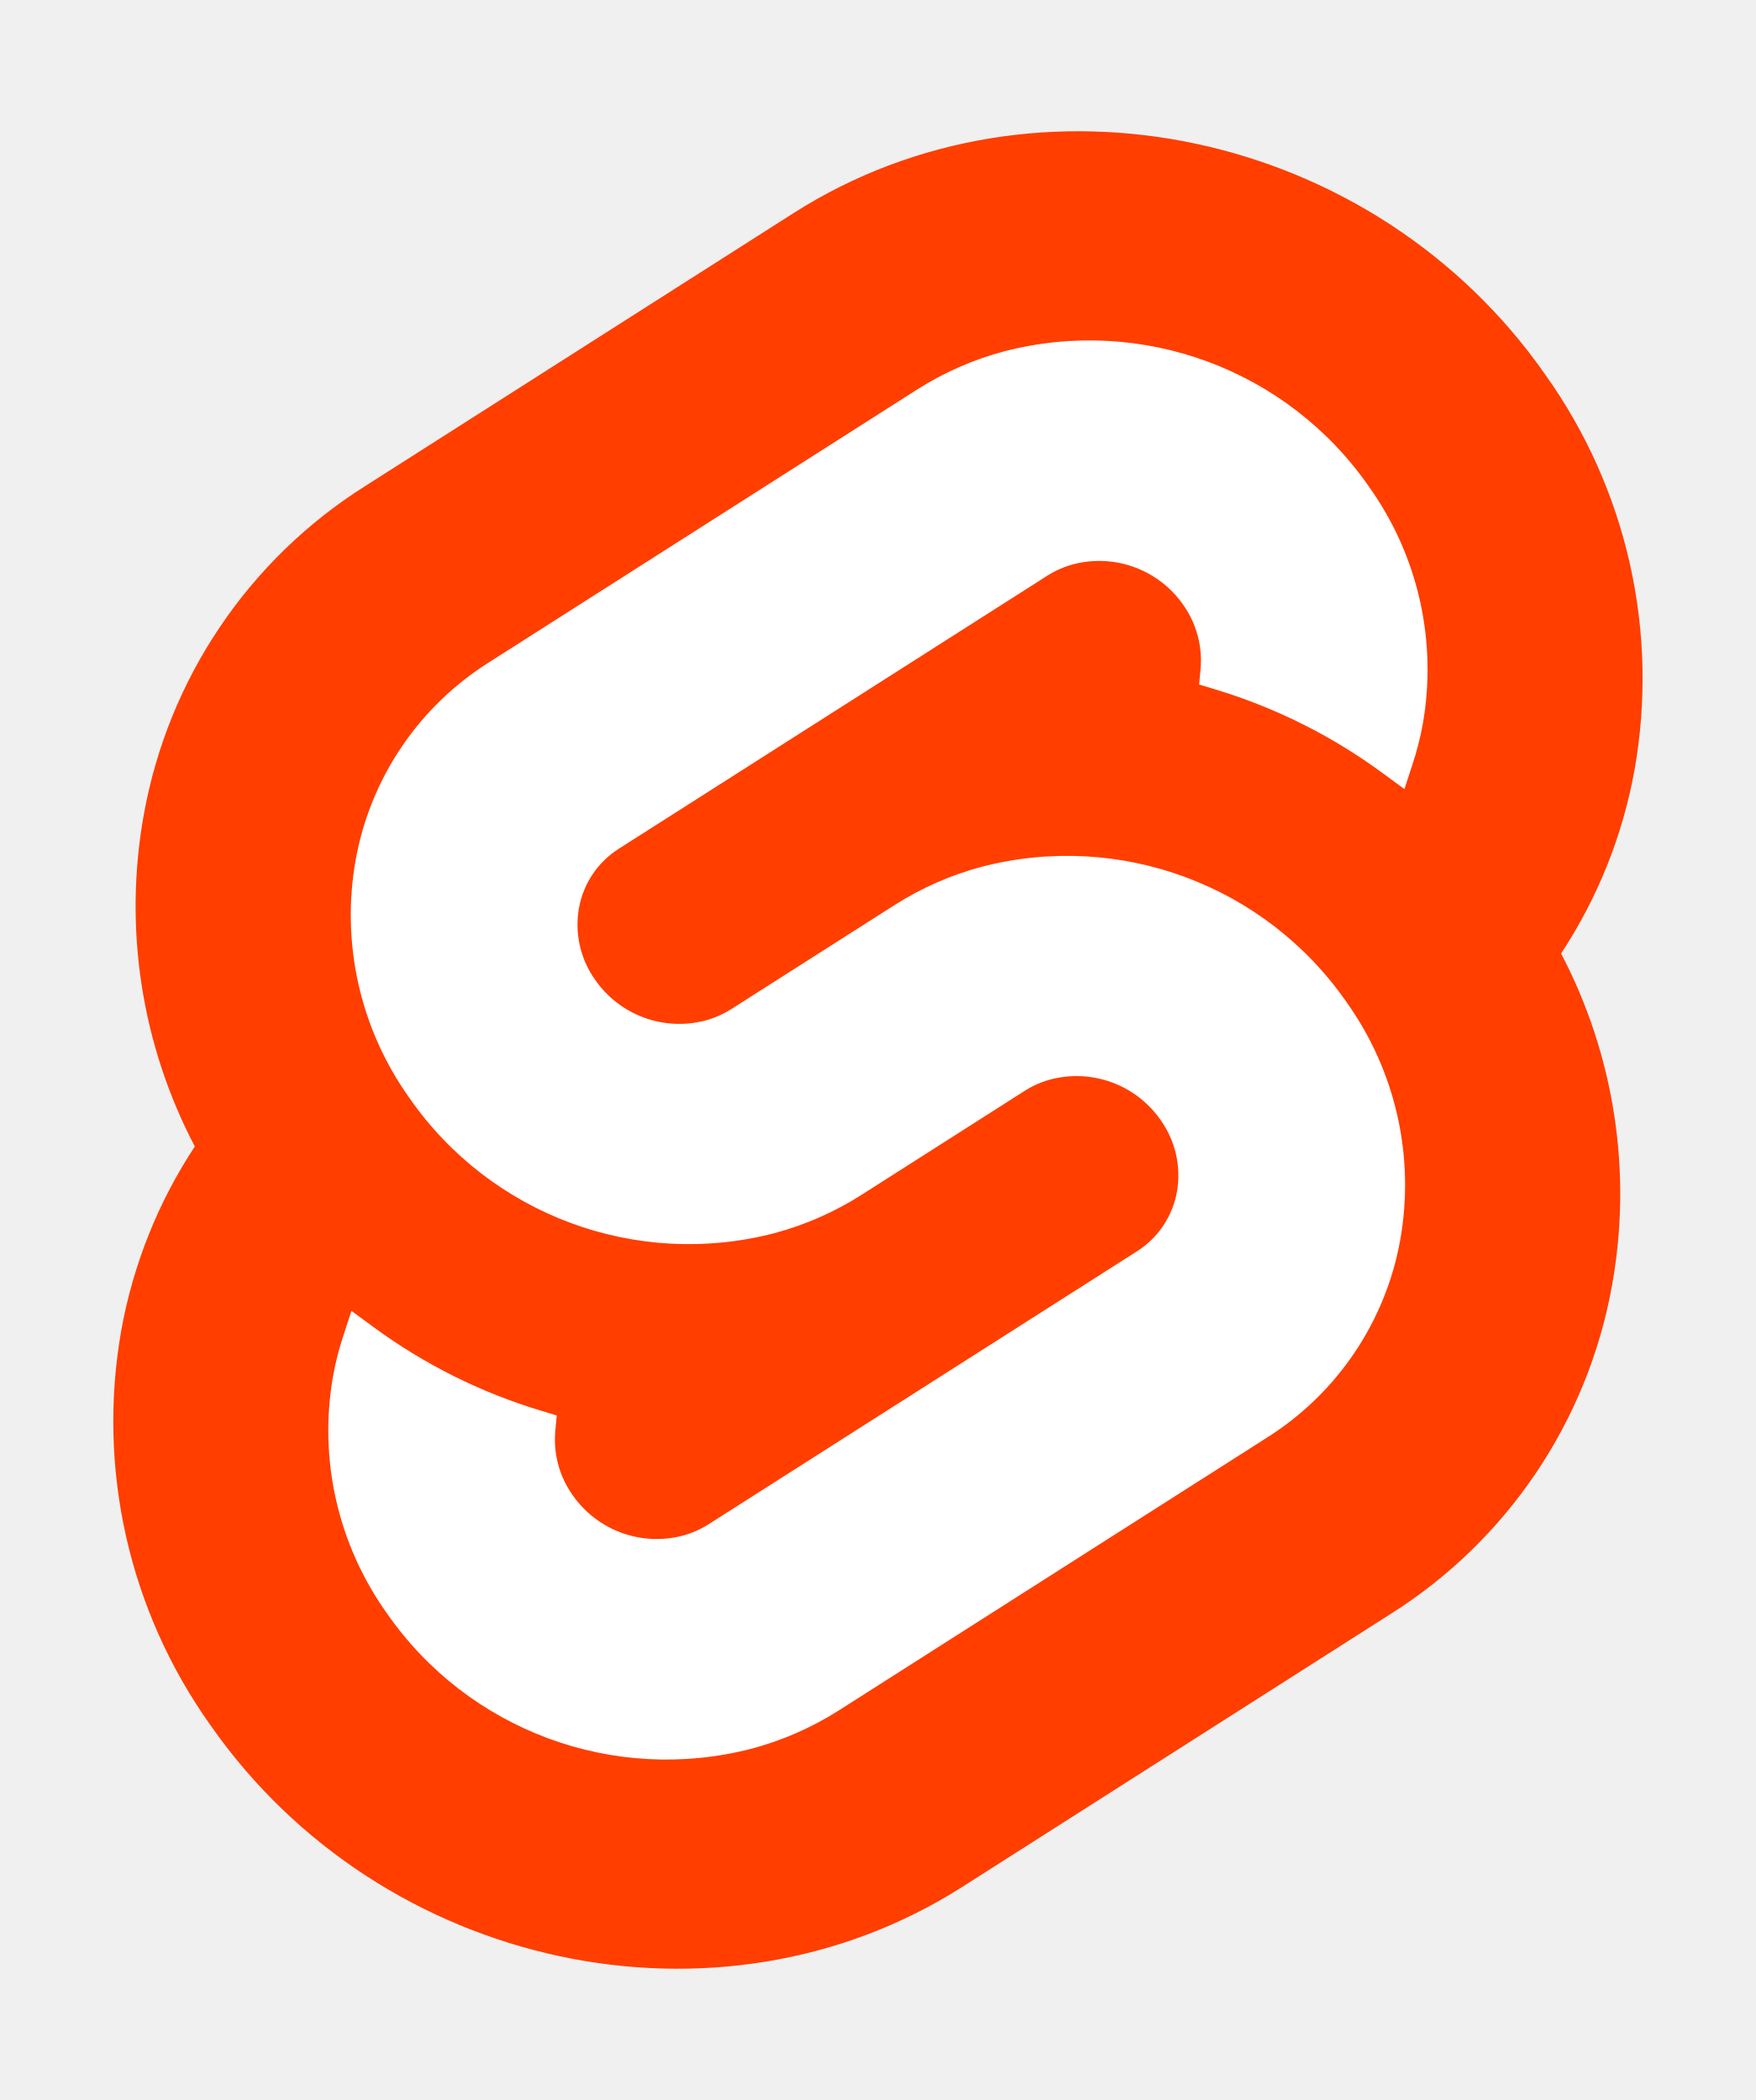
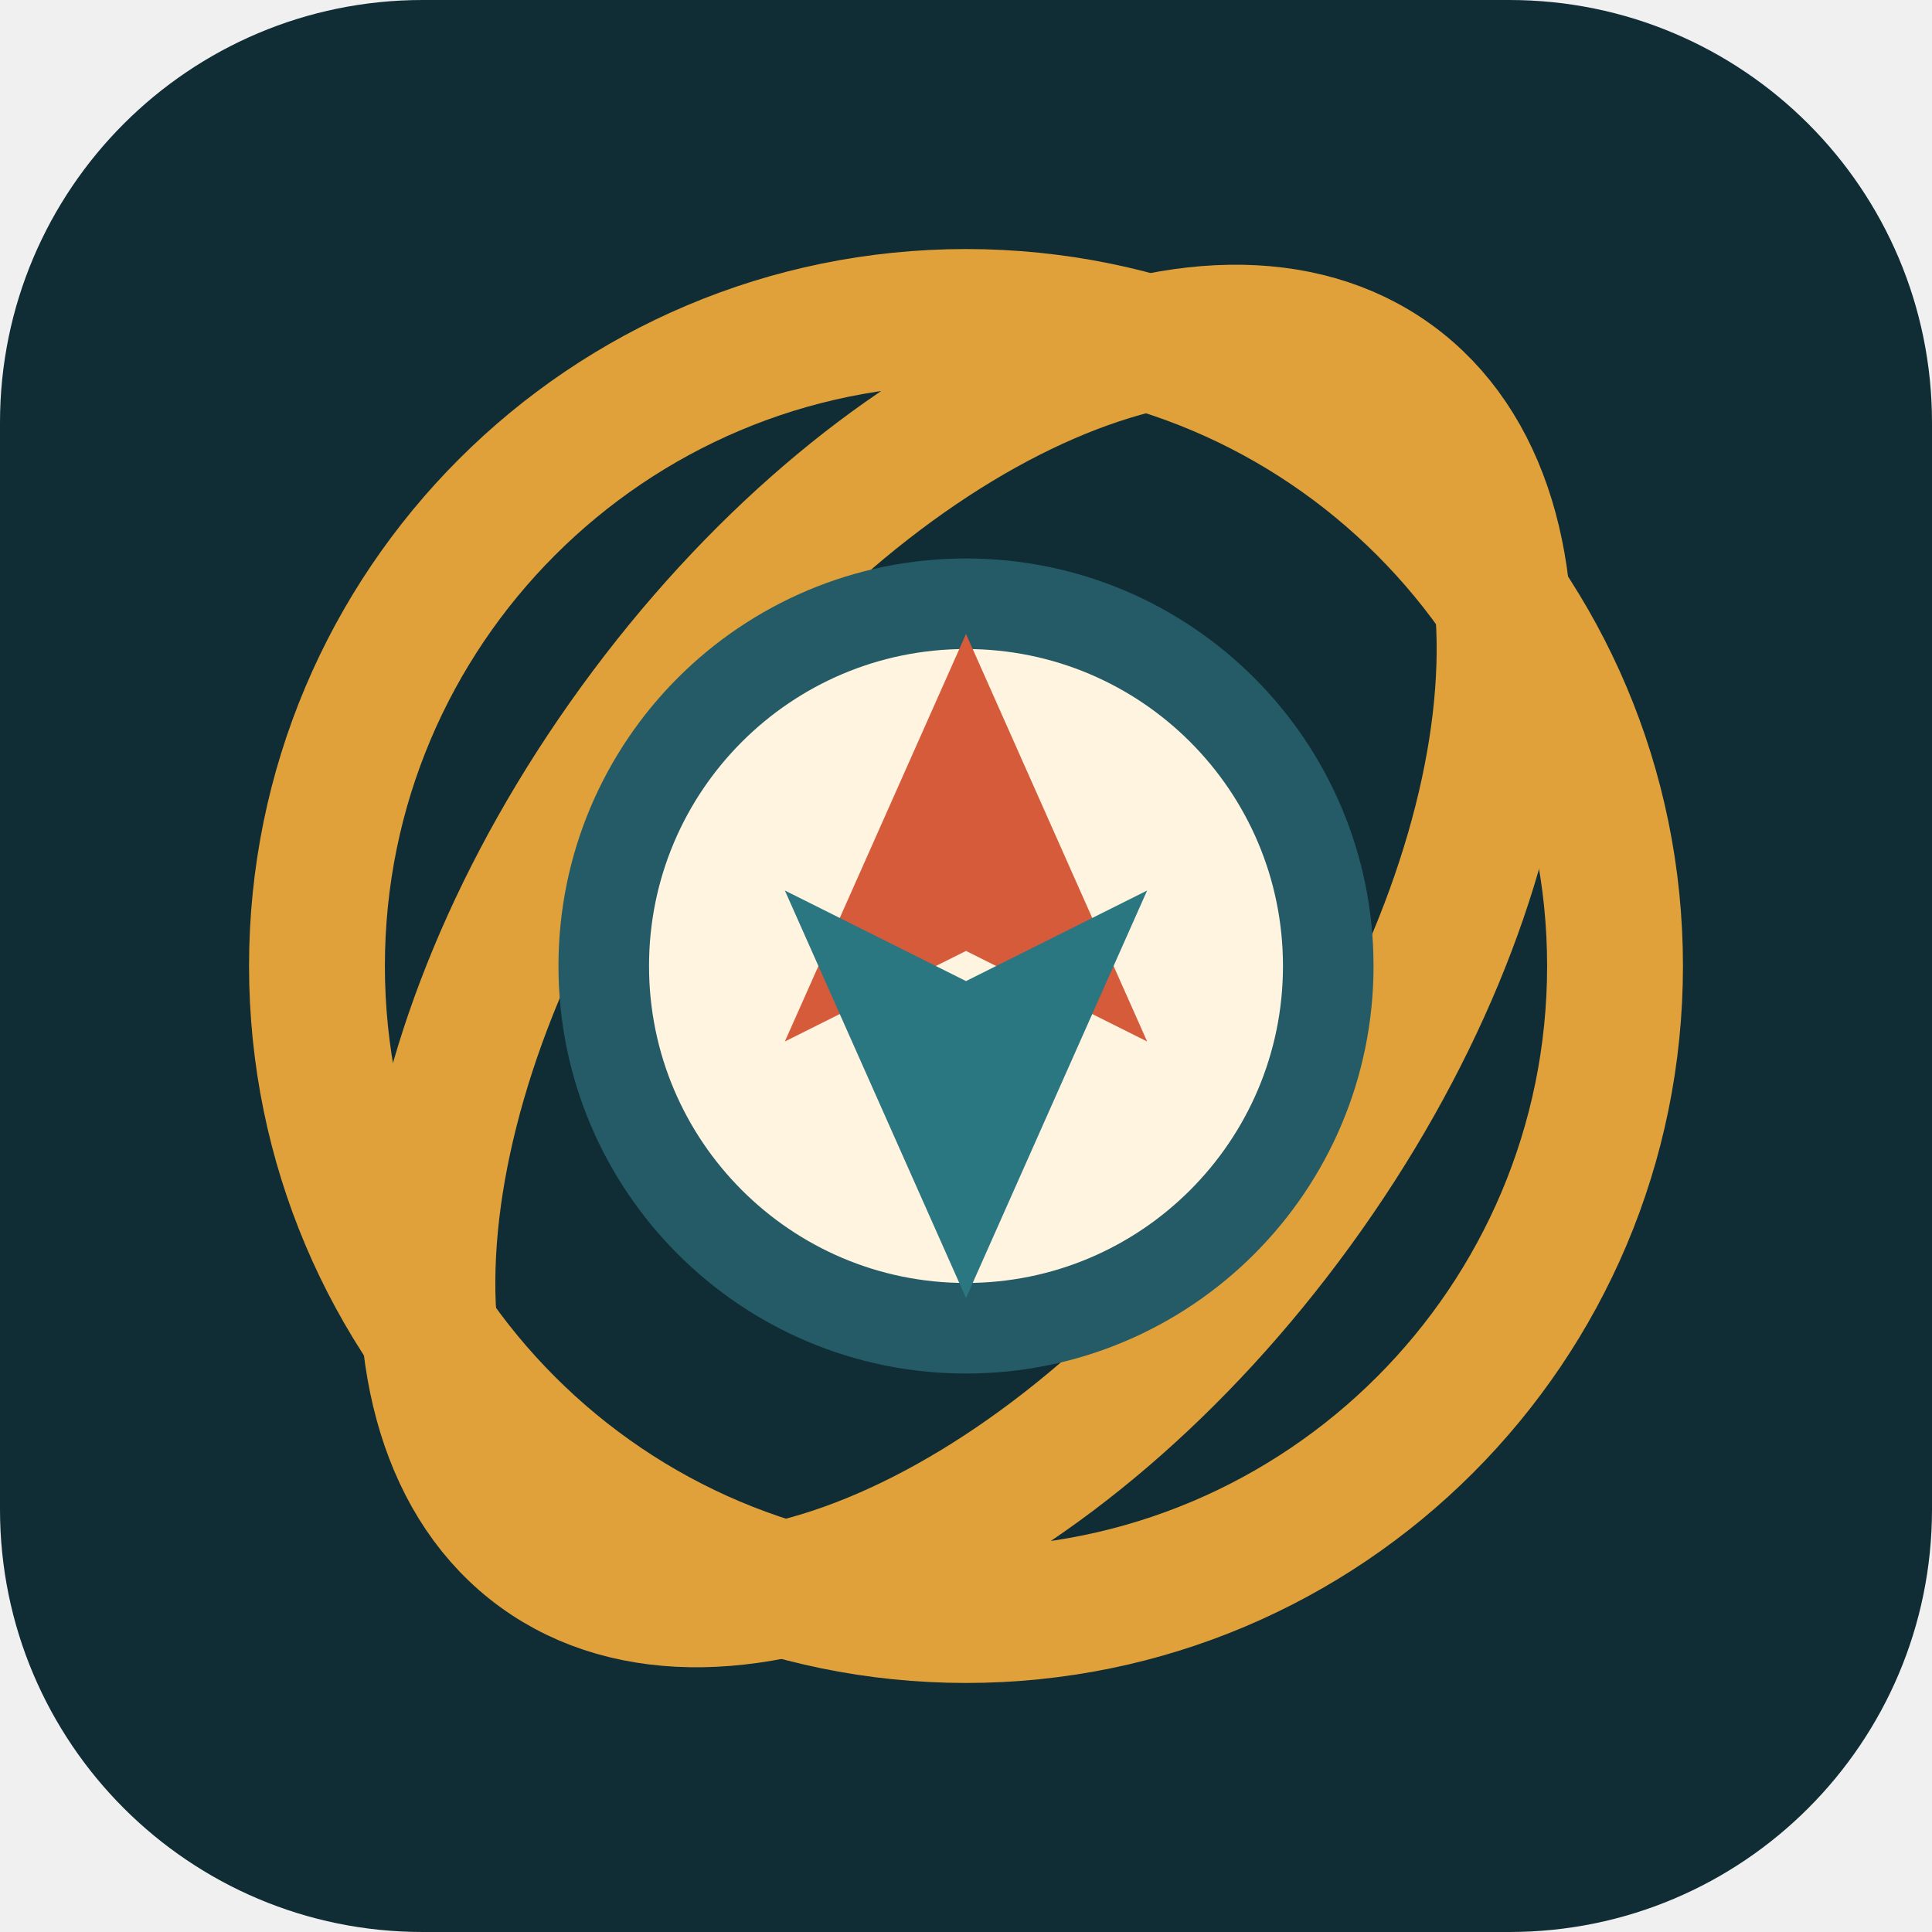
- <svg xmlns="http://www.w3.org/2000/svg" width="107" height="128" viewBox="0 0 107 128">
-   <path d="M94.157 22.819c-10.4-14.885-30.94-19.297-45.792-9.835L22.282 29.608A29.92 29.92 0 0 0 8.764 49.65a31.5 31.5 0 0 0 3.108 20.231 30 30 0 0 0-4.477 11.183 31.9 31.9 0 0 0 5.448 24.116c10.402 14.887 30.942 19.297 45.791 9.835l26.083-16.624A29.92 29.92 0 0 0 98.235 78.35a31.53 31.53 0 0 0-3.105-20.232 30 30 0 0 0 4.474-11.182 31.88 31.88 0 0 0-5.447-24.116" style="fill:#ff3e00" />
-   <path d="M45.817 106.582a20.72 20.72 0 0 1-22.237-8.243 19.17 19.17 0 0 1-3.277-14.503 18 18 0 0 1 .624-2.435l.49-1.498 1.337.981a33.6 33.6 0 0 0 10.203 5.098l.97.294-.09.968a5.85 5.85 0 0 0 1.052 3.878 6.24 6.24 0 0 0 6.695 2.485 5.8 5.8 0 0 0 1.603-.704L69.27 76.28a5.43 5.43 0 0 0 2.45-3.631 5.8 5.8 0 0 0-.987-4.371 6.24 6.24 0 0 0-6.698-2.487 5.7 5.7 0 0 0-1.6.704l-9.953 6.345a19 19 0 0 1-5.296 2.326 20.72 20.72 0 0 1-22.237-8.243 19.17 19.17 0 0 1-3.277-14.502 17.99 17.99 0 0 1 8.13-12.052l26.081-16.623a19 19 0 0 1 5.3-2.329 20.72 20.72 0 0 1 22.237 8.243 19.17 19.17 0 0 1 3.277 14.503 18 18 0 0 1-.624 2.435l-.49 1.498-1.337-.98a33.6 33.6 0 0 0-10.203-5.1l-.97-.294.09-.968a5.86 5.86 0 0 0-1.052-3.878 6.24 6.24 0 0 0-6.696-2.485 5.8 5.8 0 0 0-1.602.704L37.73 51.72a5.42 5.42 0 0 0-2.449 3.63 5.79 5.79 0 0 0 .986 4.372 6.24 6.24 0 0 0 6.698 2.486 5.8 5.8 0 0 0 1.602-.704l9.952-6.342a19 19 0 0 1 5.295-2.328 20.72 20.72 0 0 1 22.237 8.242 19.17 19.17 0 0 1 3.277 14.503 18 18 0 0 1-8.13 12.053l-26.081 16.622a19 19 0 0 1-5.3 2.328" style="fill:#fff" />
+ <svg xmlns="http://www.w3.org/2000/svg" viewBox="0 0 128 128" role="img" aria-label="Gimble">
+   <rect width="128" height="128" rx="28" fill="#102D35" />
+   <g fill="none" stroke="#E0A13A" stroke-width="9" stroke-linecap="round">
+     <circle cx="64" cy="64" r="43" />
+     <ellipse cx="64" cy="64" rx="27" ry="48" transform="rotate(36 64 64)" />
+   </g>
+   <circle cx="64" cy="64" r="24" fill="#FFF4DF" stroke="#245B67" stroke-width="6" />
+   <path d="m64 42 12 27-12-6-12 6z" fill="#D55B3A" />
+   <path d="m64 86-12-27 12 6 12-6z" fill="#2B7781" />
</svg>
